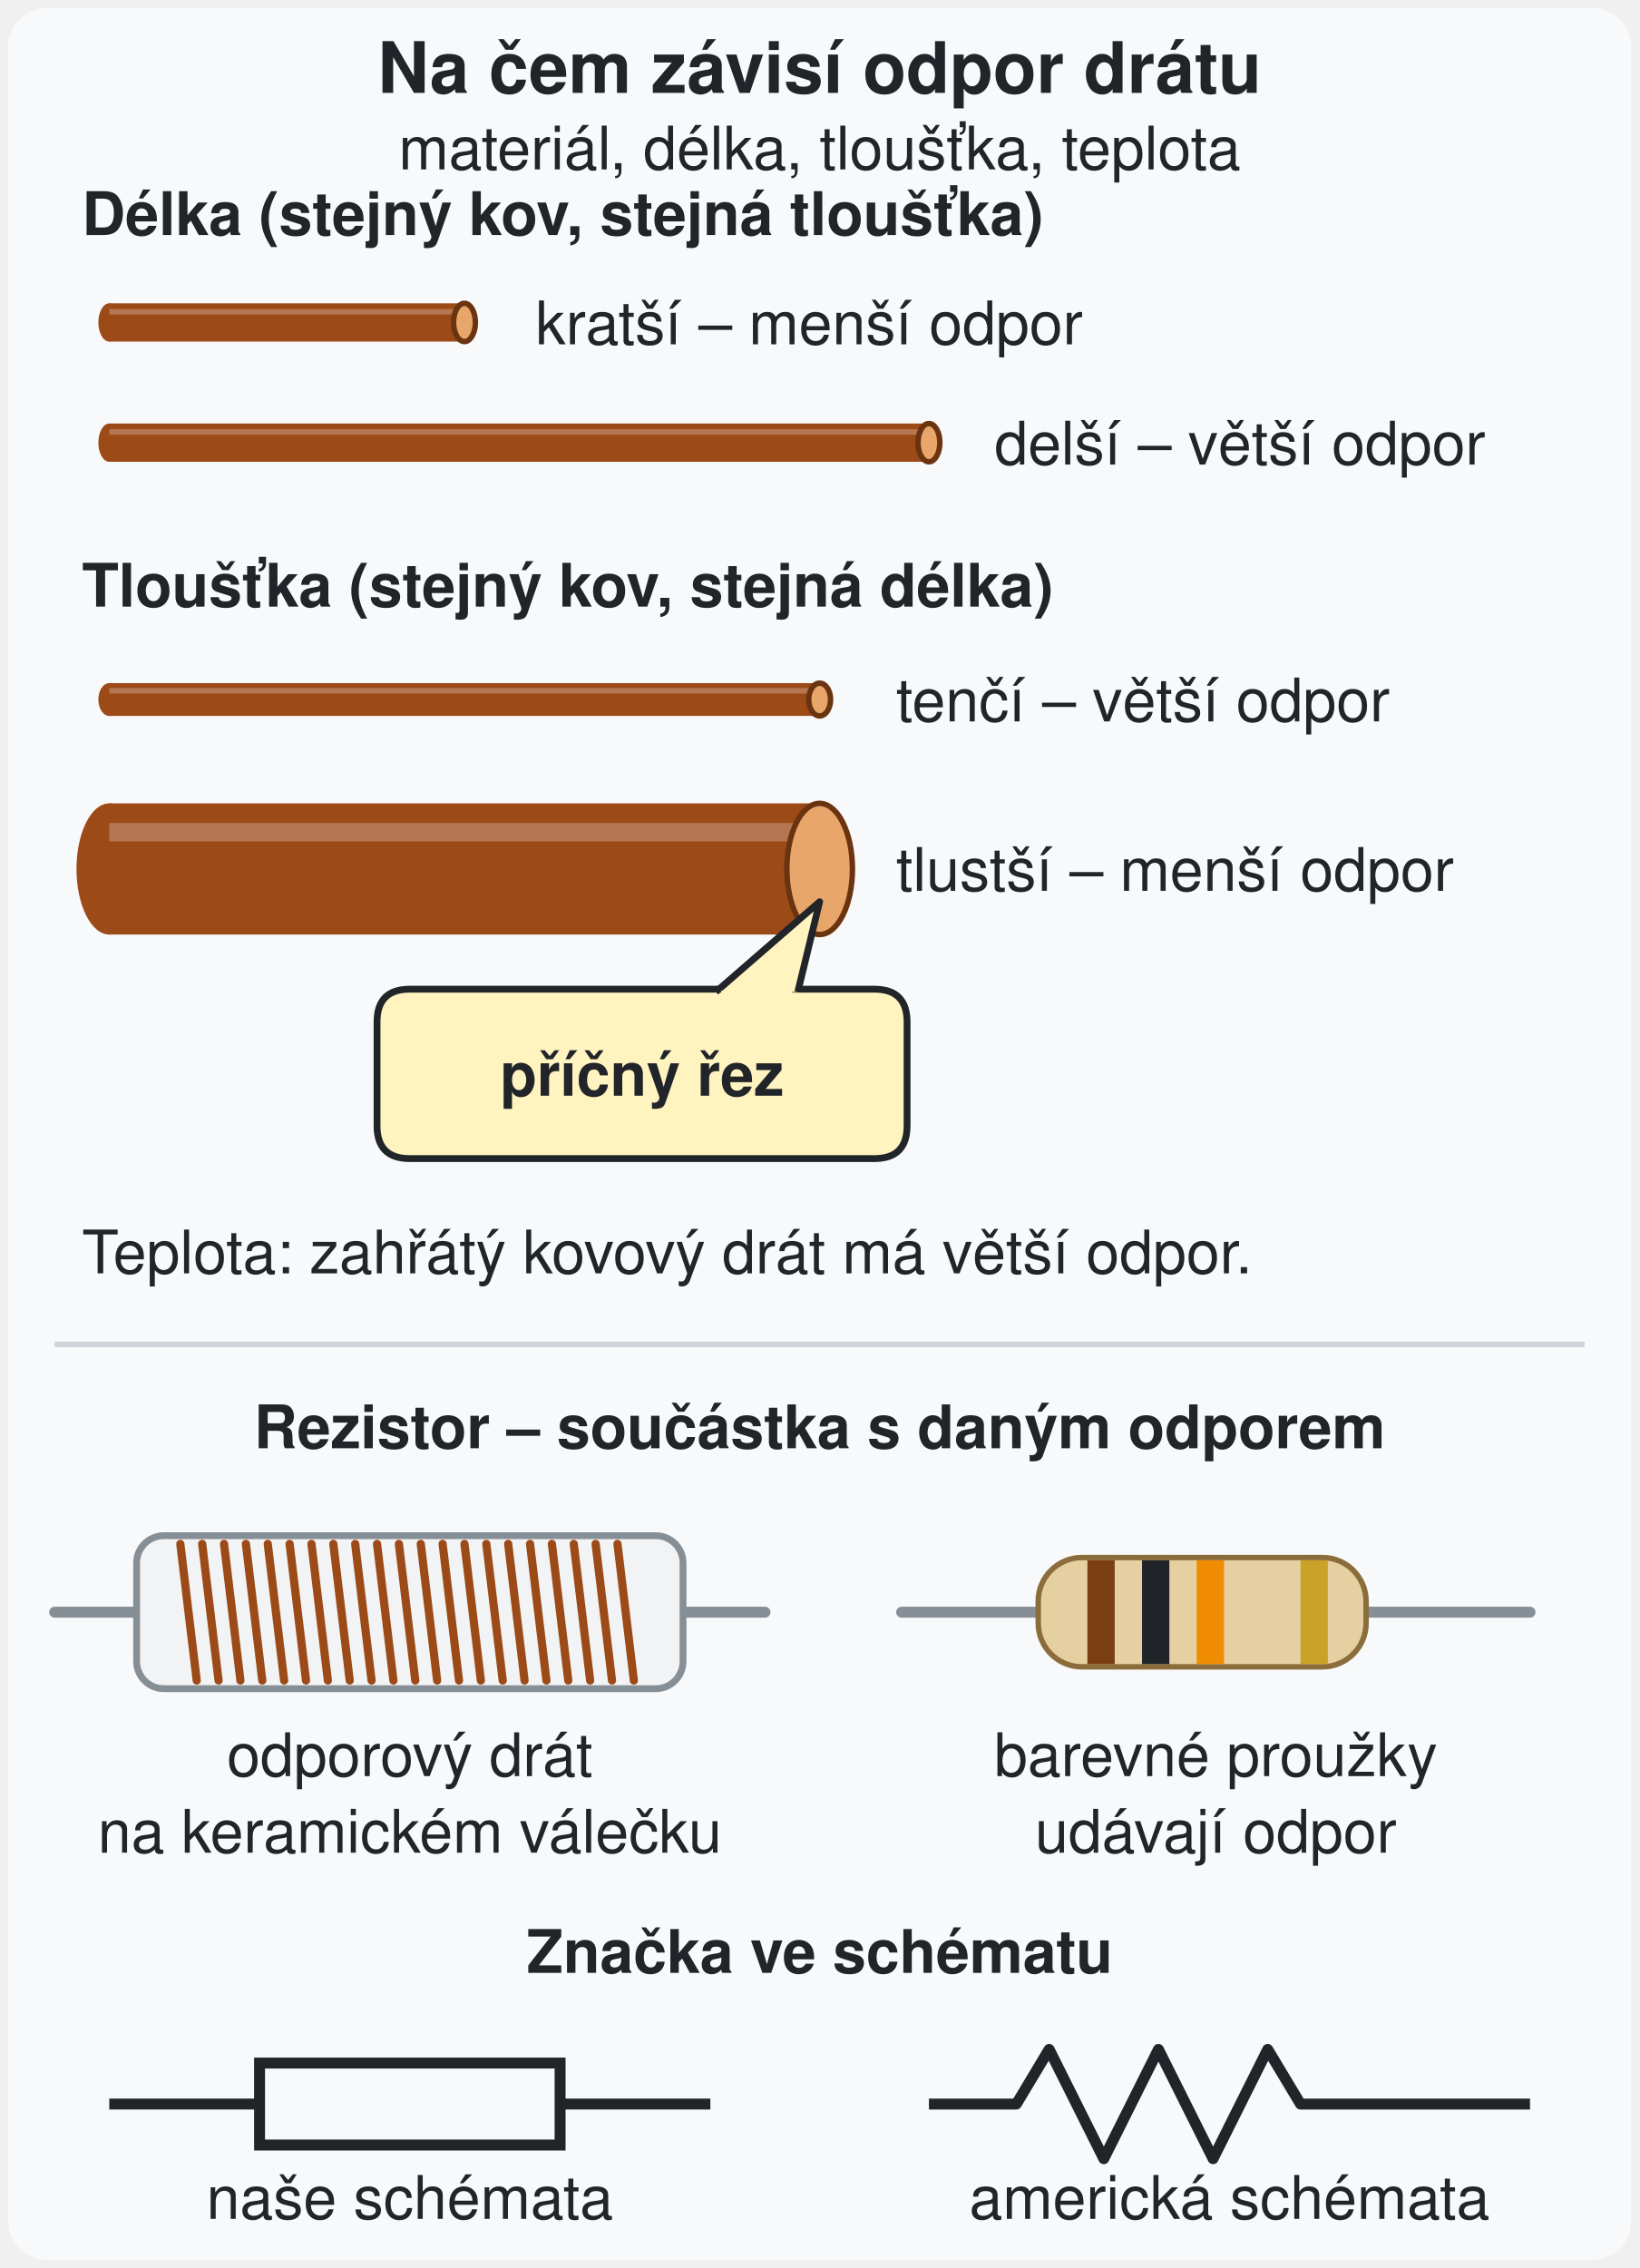
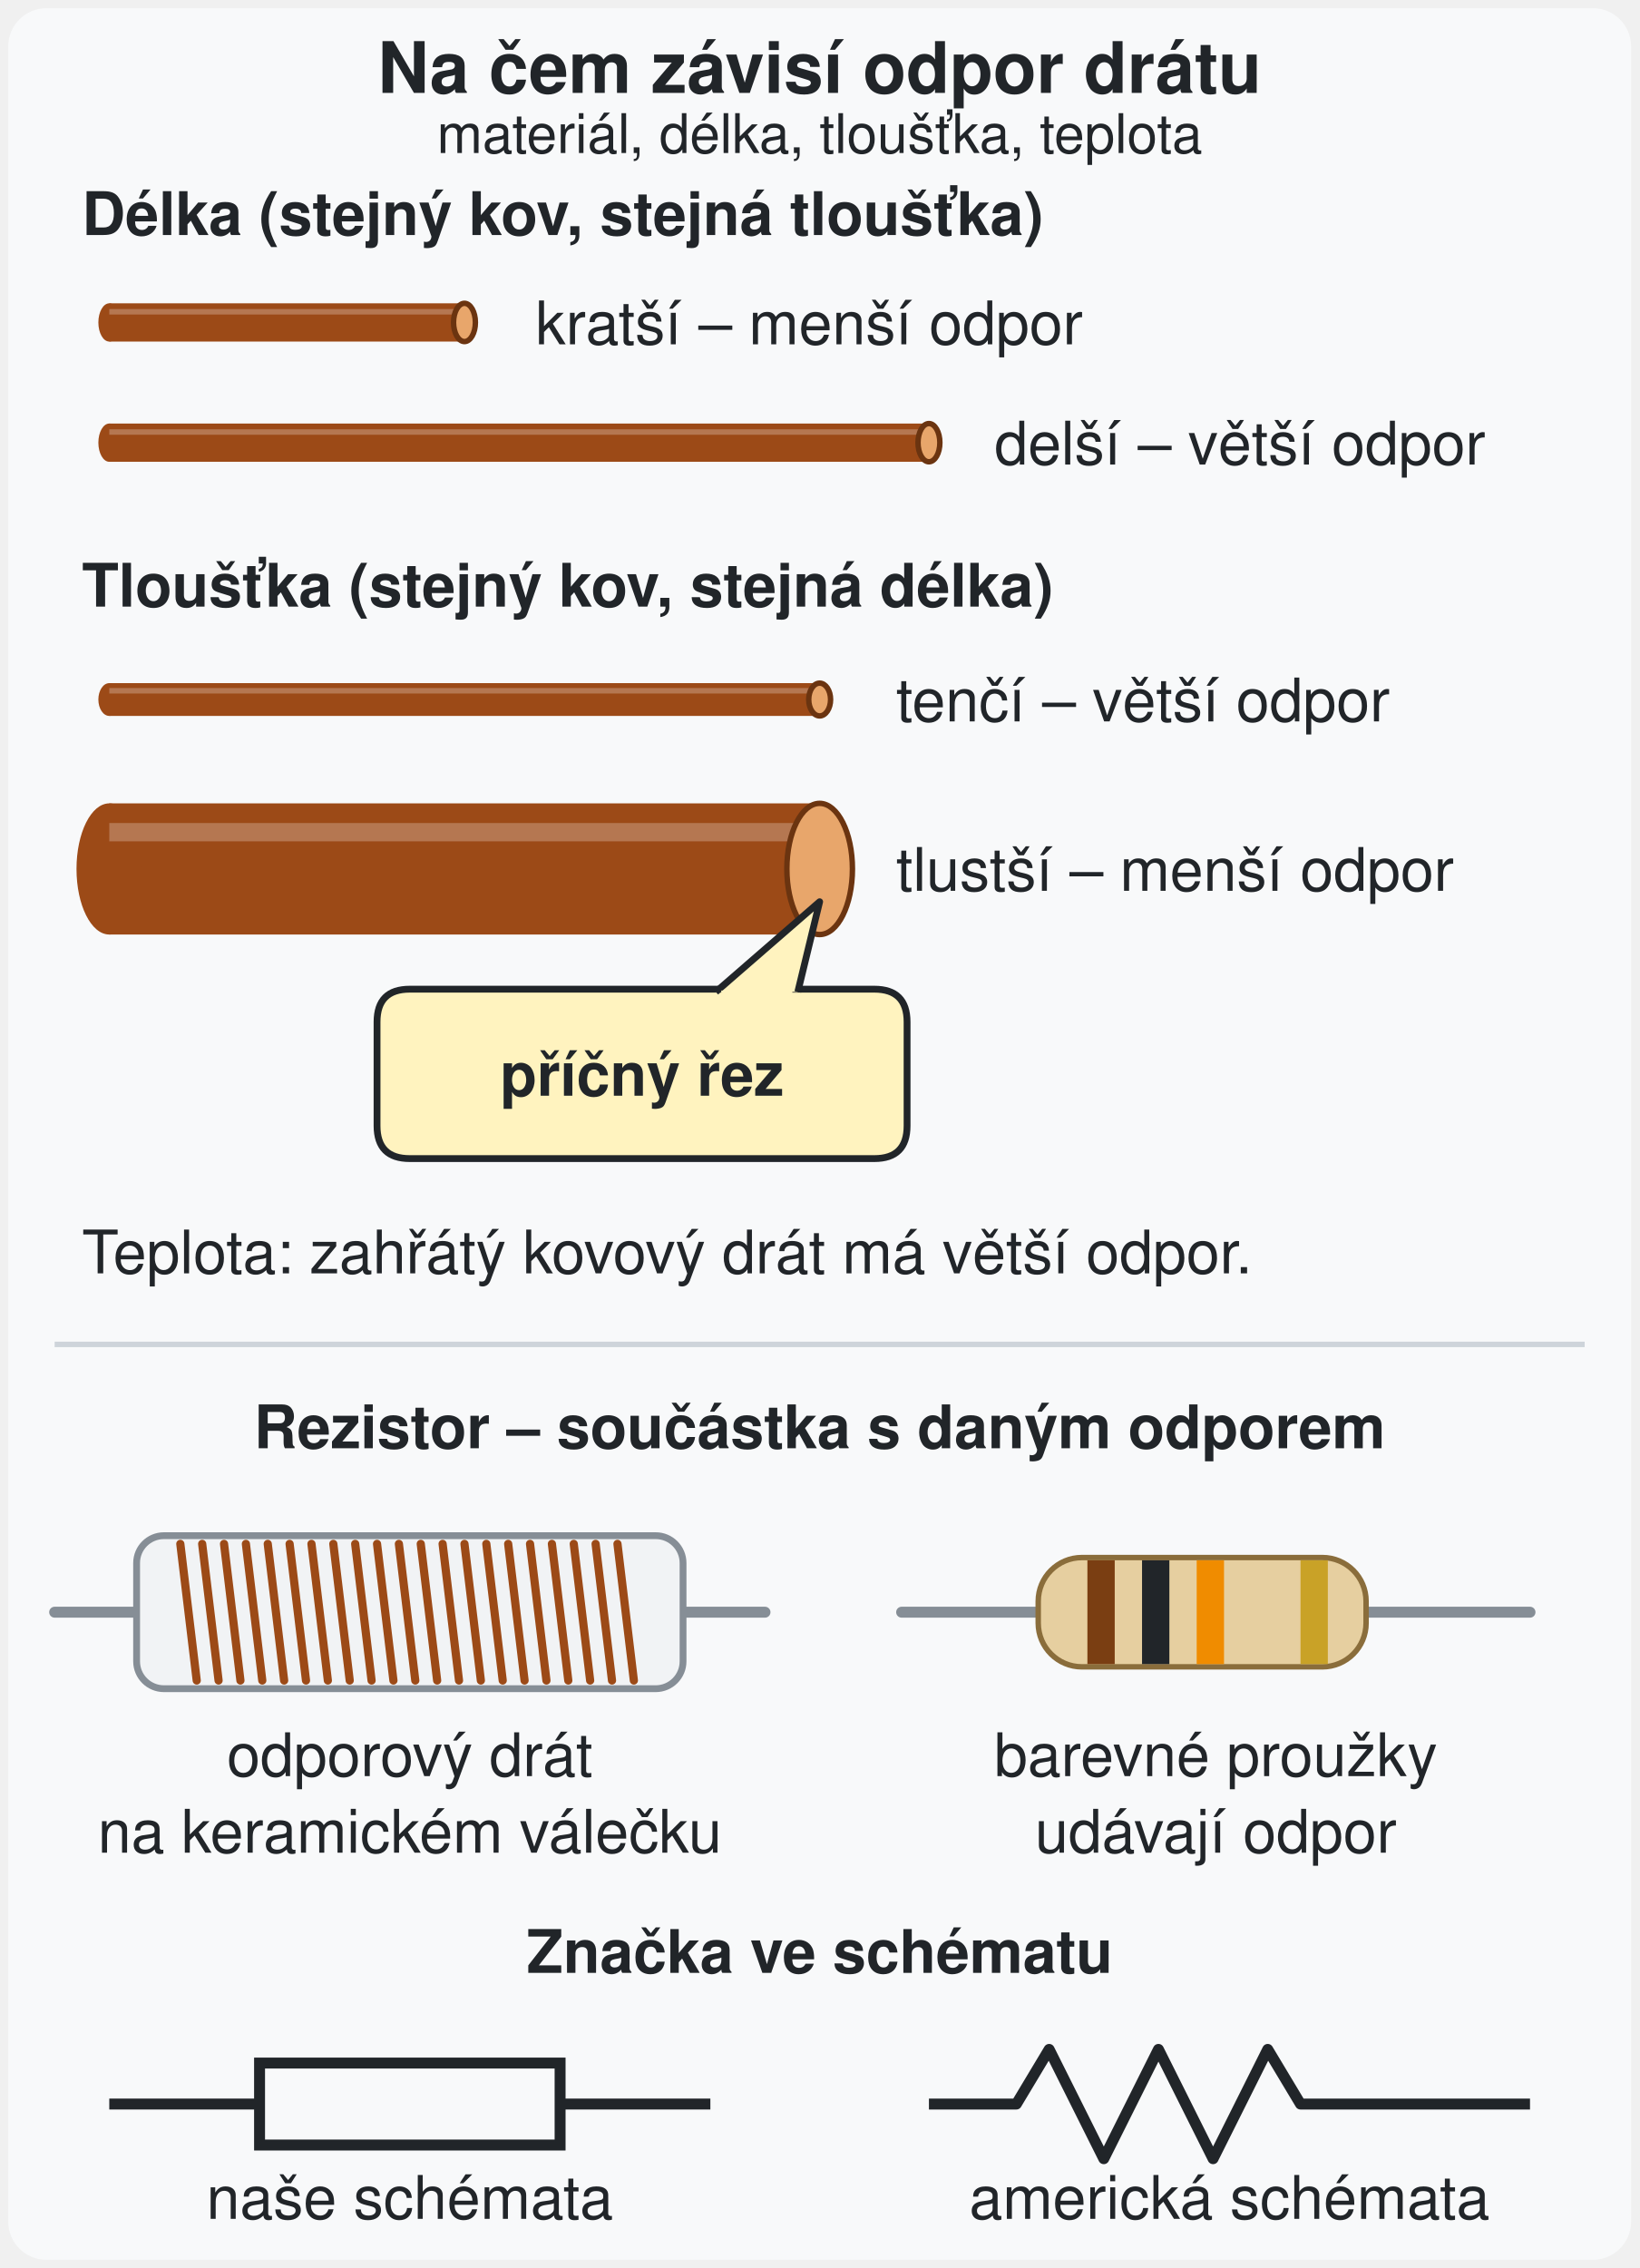
<svg xmlns="http://www.w3.org/2000/svg" viewBox="0 0 600 830" font-family="'Segoe UI', Helvetica, Arial, sans-serif" role="img" aria-label="Odpor drátu závisí na materiálu, délce, tloušťce a teplotě. Nahoře: dva měděné dráty stejné tloušťky – kratší má menší odpor, delší má větší odpor. Pod nimi dva dráty stejné délky – tenčí má větší odpor, tlustší má menší odpor; bublina ukazuje příčný řez, tedy plochu na konci přestřiženého drátu. Dole rezistor: odporový drát navinutý na keramickém válečku a malý rezistor s barevnými proužky; ve schématu jej u nás kreslíme jako obdélník se dvěma vývody, v amerických schématech také jako klikatou čáru.">
  <rect x="3" y="3" width="594" height="824" rx="14" fill="#f8f9fa" />
  <text x="300" y="34" font-size="26" font-weight="bold" fill="#212529" text-anchor="middle">Na čem závisí odpor drátu</text>
-   <text x="300" y="62" font-size="22" fill="#212529" text-anchor="middle">materiál, délka, tloušťka, teplota</text>
+   <text x="300" y="56" font-size="20" fill="#212529" text-anchor="middle">materiál, délka, tloušťka, teplota</text>
  <text x="30" y="86" font-size="22" font-weight="bold" fill="#212529" text-anchor="start">Délka (stejný kov, stejná tloušťka)</text>
  <path d="M40 111H170V125H40Z" fill="#9c4a17" />
  <ellipse cx="40" cy="118" rx="4" ry="7" fill="#9c4a17" />
  <rect x="40" y="113.1" width="130" height="2" fill="#fff" opacity="0.25" />
  <ellipse cx="170" cy="118" rx="4" ry="7" fill="#e8a66b" stroke="#6b3410" stroke-width="2" />
  <text x="196" y="126" font-size="22" fill="#212529" text-anchor="start">kratší – menší odpor</text>
  <path d="M40 155H340V169H40Z" fill="#9c4a17" />
  <ellipse cx="40" cy="162" rx="4" ry="7" fill="#9c4a17" />
  <rect x="40" y="157.1" width="300" height="2" fill="#fff" opacity="0.25" />
  <ellipse cx="340" cy="162" rx="4" ry="7" fill="#e8a66b" stroke="#6b3410" stroke-width="2" />
  <text x="364" y="170" font-size="22" fill="#212529" text-anchor="start">delší – větší odpor</text>
  <text x="30" y="222" font-size="22" font-weight="bold" fill="#212529" text-anchor="start">Tloušťka (stejný kov, stejná délka)</text>
  <path d="M40 250H300V262H40Z" fill="#9c4a17" />
  <ellipse cx="40" cy="256" rx="4" ry="6" fill="#9c4a17" />
  <rect x="40" y="251.8" width="260" height="2" fill="#fff" opacity="0.25" />
  <ellipse cx="300" cy="256" rx="4" ry="6" fill="#e8a66b" stroke="#6b3410" stroke-width="2" />
  <text x="328" y="264" font-size="22" fill="#212529" text-anchor="start">tenčí – větší odpor</text>
  <path d="M40 294H300V342H40Z" fill="#9c4a17" />
  <ellipse cx="40" cy="318" rx="12" ry="24" fill="#9c4a17" />
  <rect x="40" y="301.2" width="260" height="6.7" fill="#fff" opacity="0.25" />
  <ellipse cx="300" cy="318" rx="12" ry="24" fill="#e8a66b" stroke="#6b3410" stroke-width="2" />
  <text x="328" y="326" font-size="22" fill="#212529" text-anchor="start">tlustší – menší odpor</text>
  <path d="M150 362H320Q332 362 332 374V412Q332 424 320 424H150Q138 424 138 412V374Q138 362 150 362Z" fill="#fff3bf" stroke="#212529" stroke-width="2.5" />
  <path d="M262 363L300 330L292 363" fill="#fff3bf" stroke="#212529" stroke-width="2.5" stroke-linejoin="round" />
  <path d="M264 364.5H290" stroke="#fff3bf" stroke-width="4" />
  <text x="235" y="401" font-size="22" font-weight="bold" fill="#212529" text-anchor="middle">příčný řez</text>
  <text x="30" y="466" font-size="22" fill="#212529" text-anchor="start">Teplota: zahřátý kovový drát má větší odpor.</text>
  <path d="M20 492H580" stroke="#ced4da" stroke-width="2" />
  <text x="300" y="530" font-size="22" font-weight="bold" fill="#212529" text-anchor="middle">Rezistor – součástka s daným odporem</text>
  <path d="M20 590H50M250 590H280" stroke="#868e96" stroke-width="4" stroke-linecap="round" />
  <rect x="50" y="562" width="200" height="56" rx="10" fill="#f1f3f5" stroke="#868e96" stroke-width="2.5" />
  <path d="M66 565L72 615M74 565L80 615M82 565L88 615M90 565L96 615M98 565L104 615M106 565L112 615M114 565L120 615M122 565L128 615M130 565L136 615M138 565L144 615M146 565L152 615M154 565L160 615M162 565L168 615M170 565L176 615M178 565L184 615M186 565L192 615M194 565L200 615M202 565L208 615M210 565L216 615M218 565L224 615M226 565L232 615" stroke="#9c4a17" stroke-width="3" stroke-linecap="round" />
  <text x="150" y="650" font-size="22" fill="#212529" text-anchor="middle">odporový drát</text>
  <text x="150" y="678" font-size="22" fill="#212529" text-anchor="middle">na keramickém válečku</text>
  <path d="M330 590H380M500 590H560" stroke="#868e96" stroke-width="4" stroke-linecap="round" />
  <rect x="380" y="570" width="120" height="40" rx="16" fill="#e6cfa0" stroke="#8a6d3b" stroke-width="2" />
  <rect x="398" y="571" width="10" height="38" fill="#7a3e12" />
  <rect x="418" y="571" width="10" height="38" fill="#212529" />
  <rect x="438" y="571" width="10" height="38" fill="#f08c00" />
  <rect x="476" y="571" width="10" height="38" fill="#c9a227" />
  <text x="445" y="650" font-size="22" fill="#212529" text-anchor="middle">barevné proužky</text>
  <text x="445" y="678" font-size="22" fill="#212529" text-anchor="middle">udávají odpor</text>
  <text x="300" y="722" font-size="22" font-weight="bold" fill="#212529" text-anchor="middle">Značka ve schématu</text>
  <path d="M40 770H95M205 770H260" stroke="#212529" stroke-width="4" />
  <rect x="95" y="755" width="110" height="30" fill="none" stroke="#212529" stroke-width="4" />
  <text x="150" y="812" font-size="22" fill="#212529" text-anchor="middle">naše schémata</text>
  <path d="M340 770H372L384 750L404 790L424 750L444 790L464 750L476 770H560" fill="none" stroke="#212529" stroke-width="4" stroke-linejoin="round" />
  <text x="450" y="812" font-size="22" fill="#212529" text-anchor="middle">americká schémata</text>
</svg>
